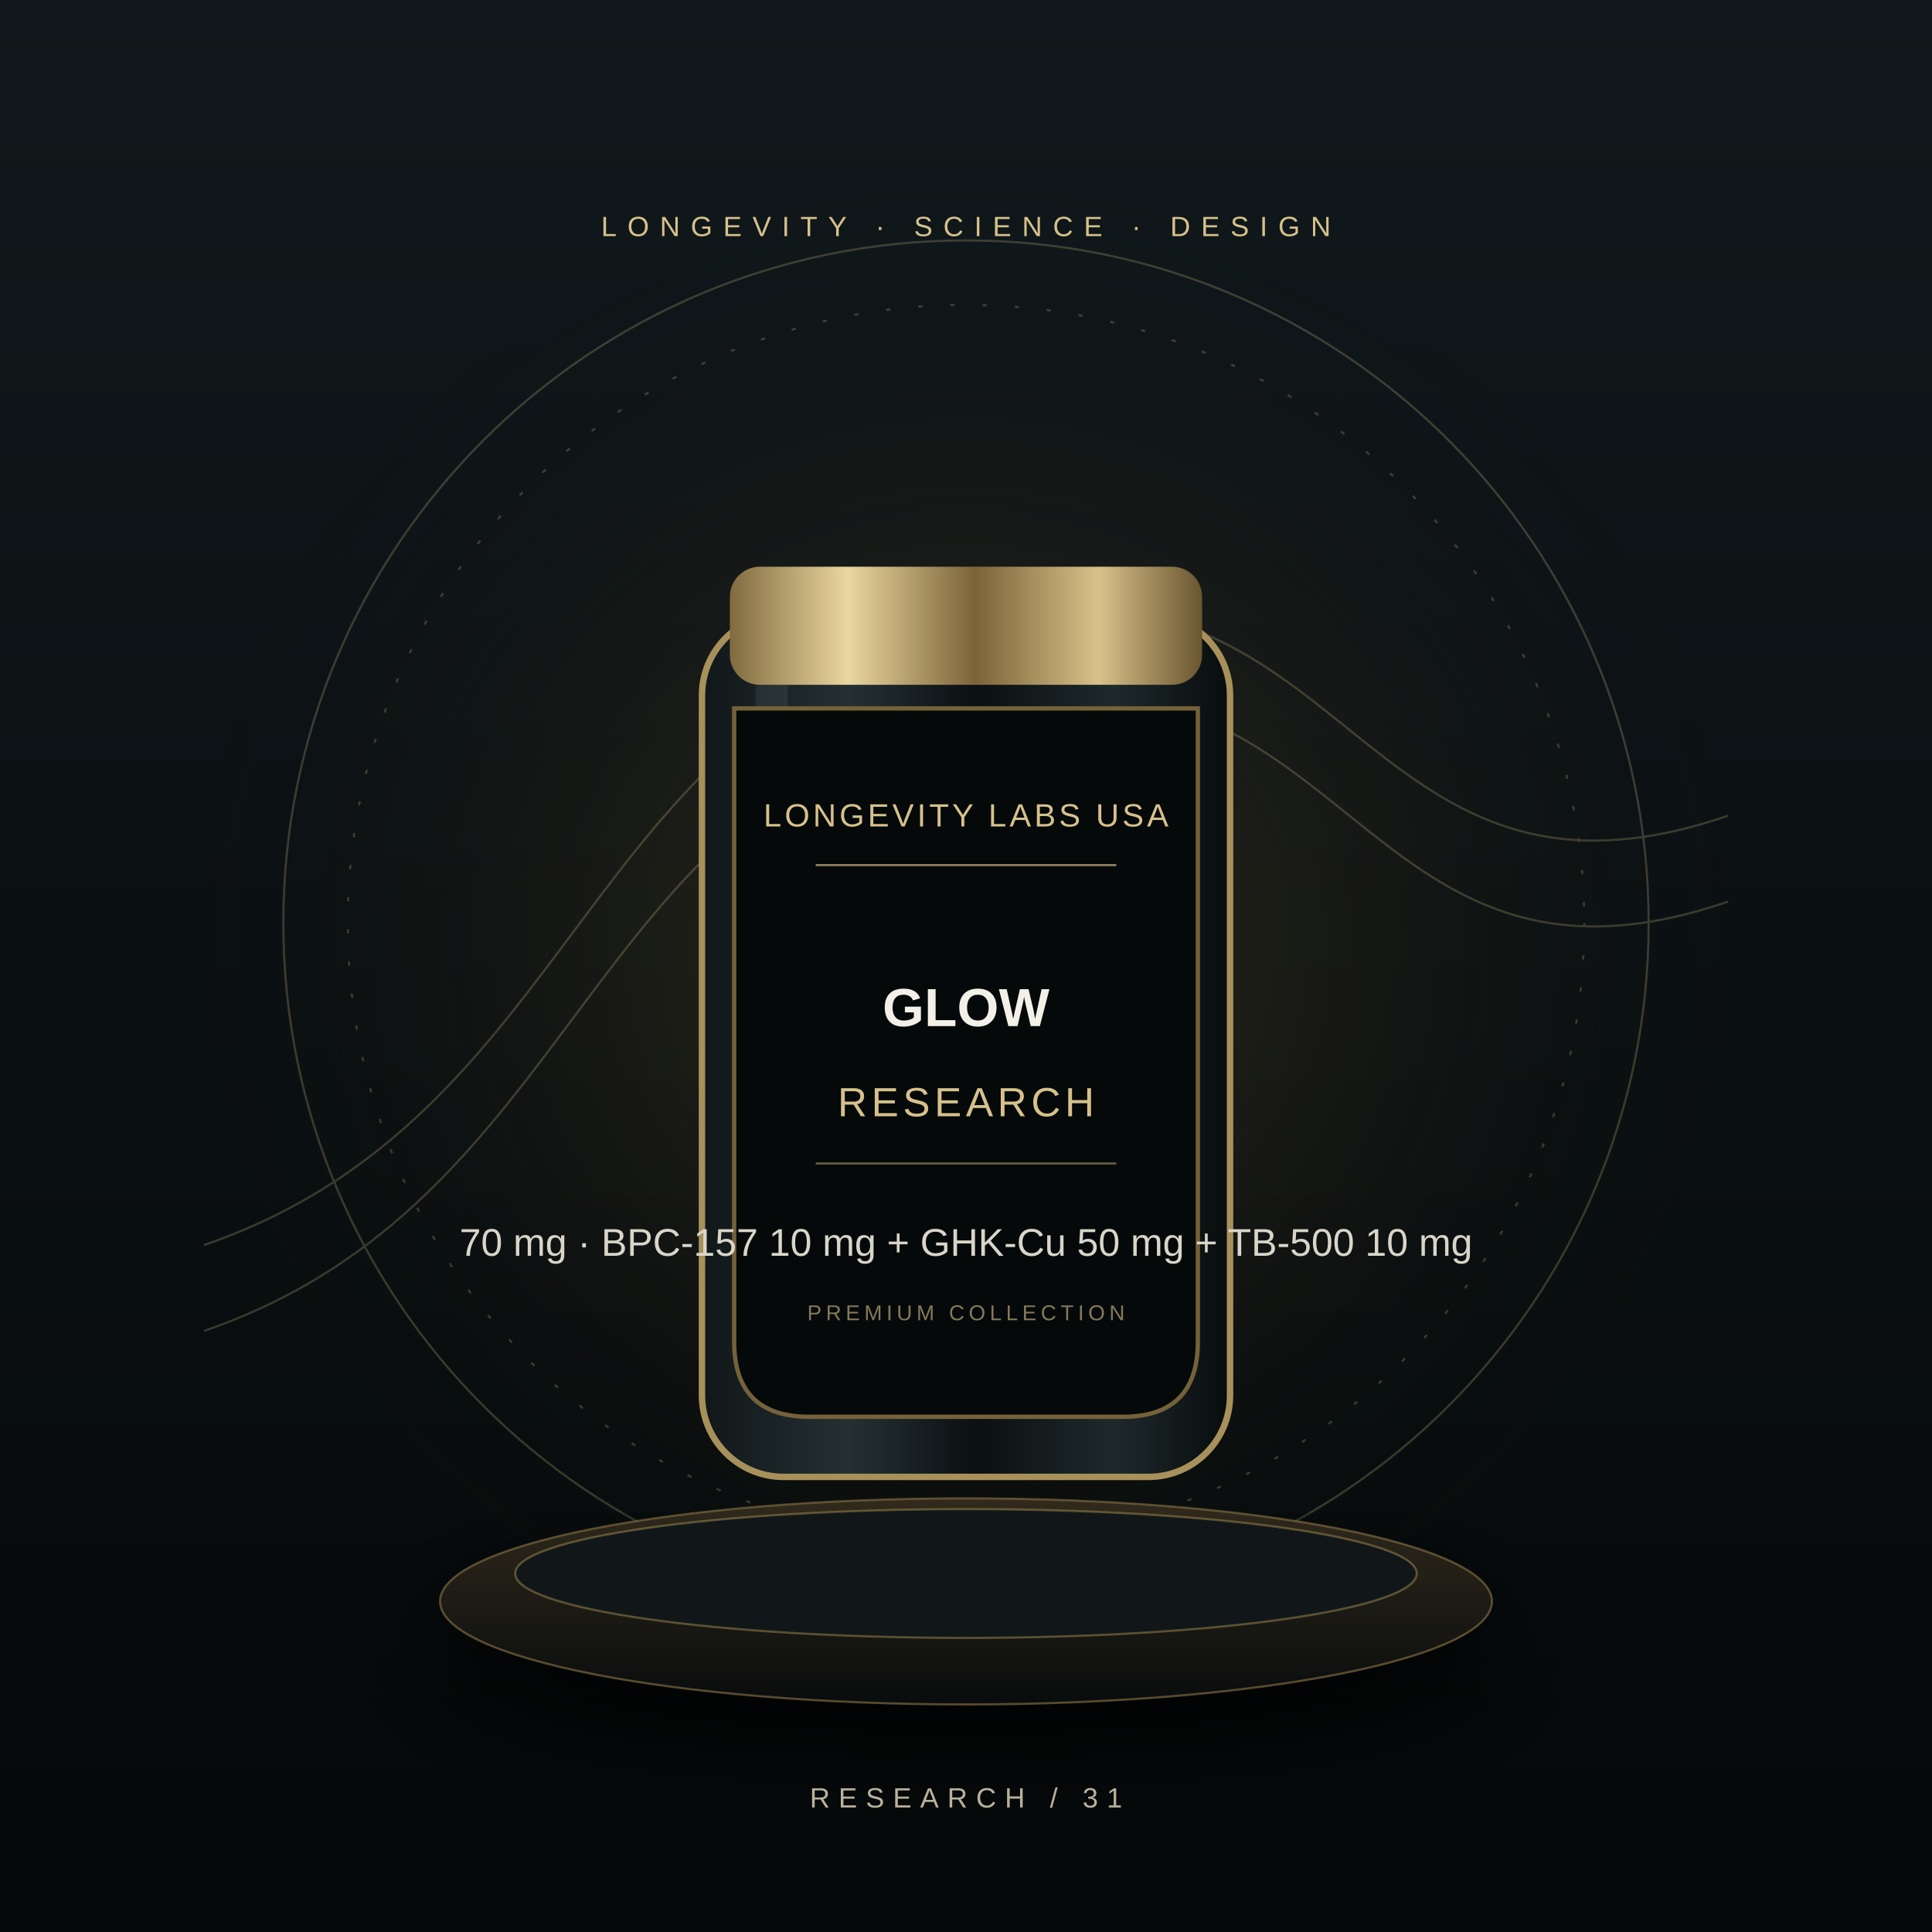
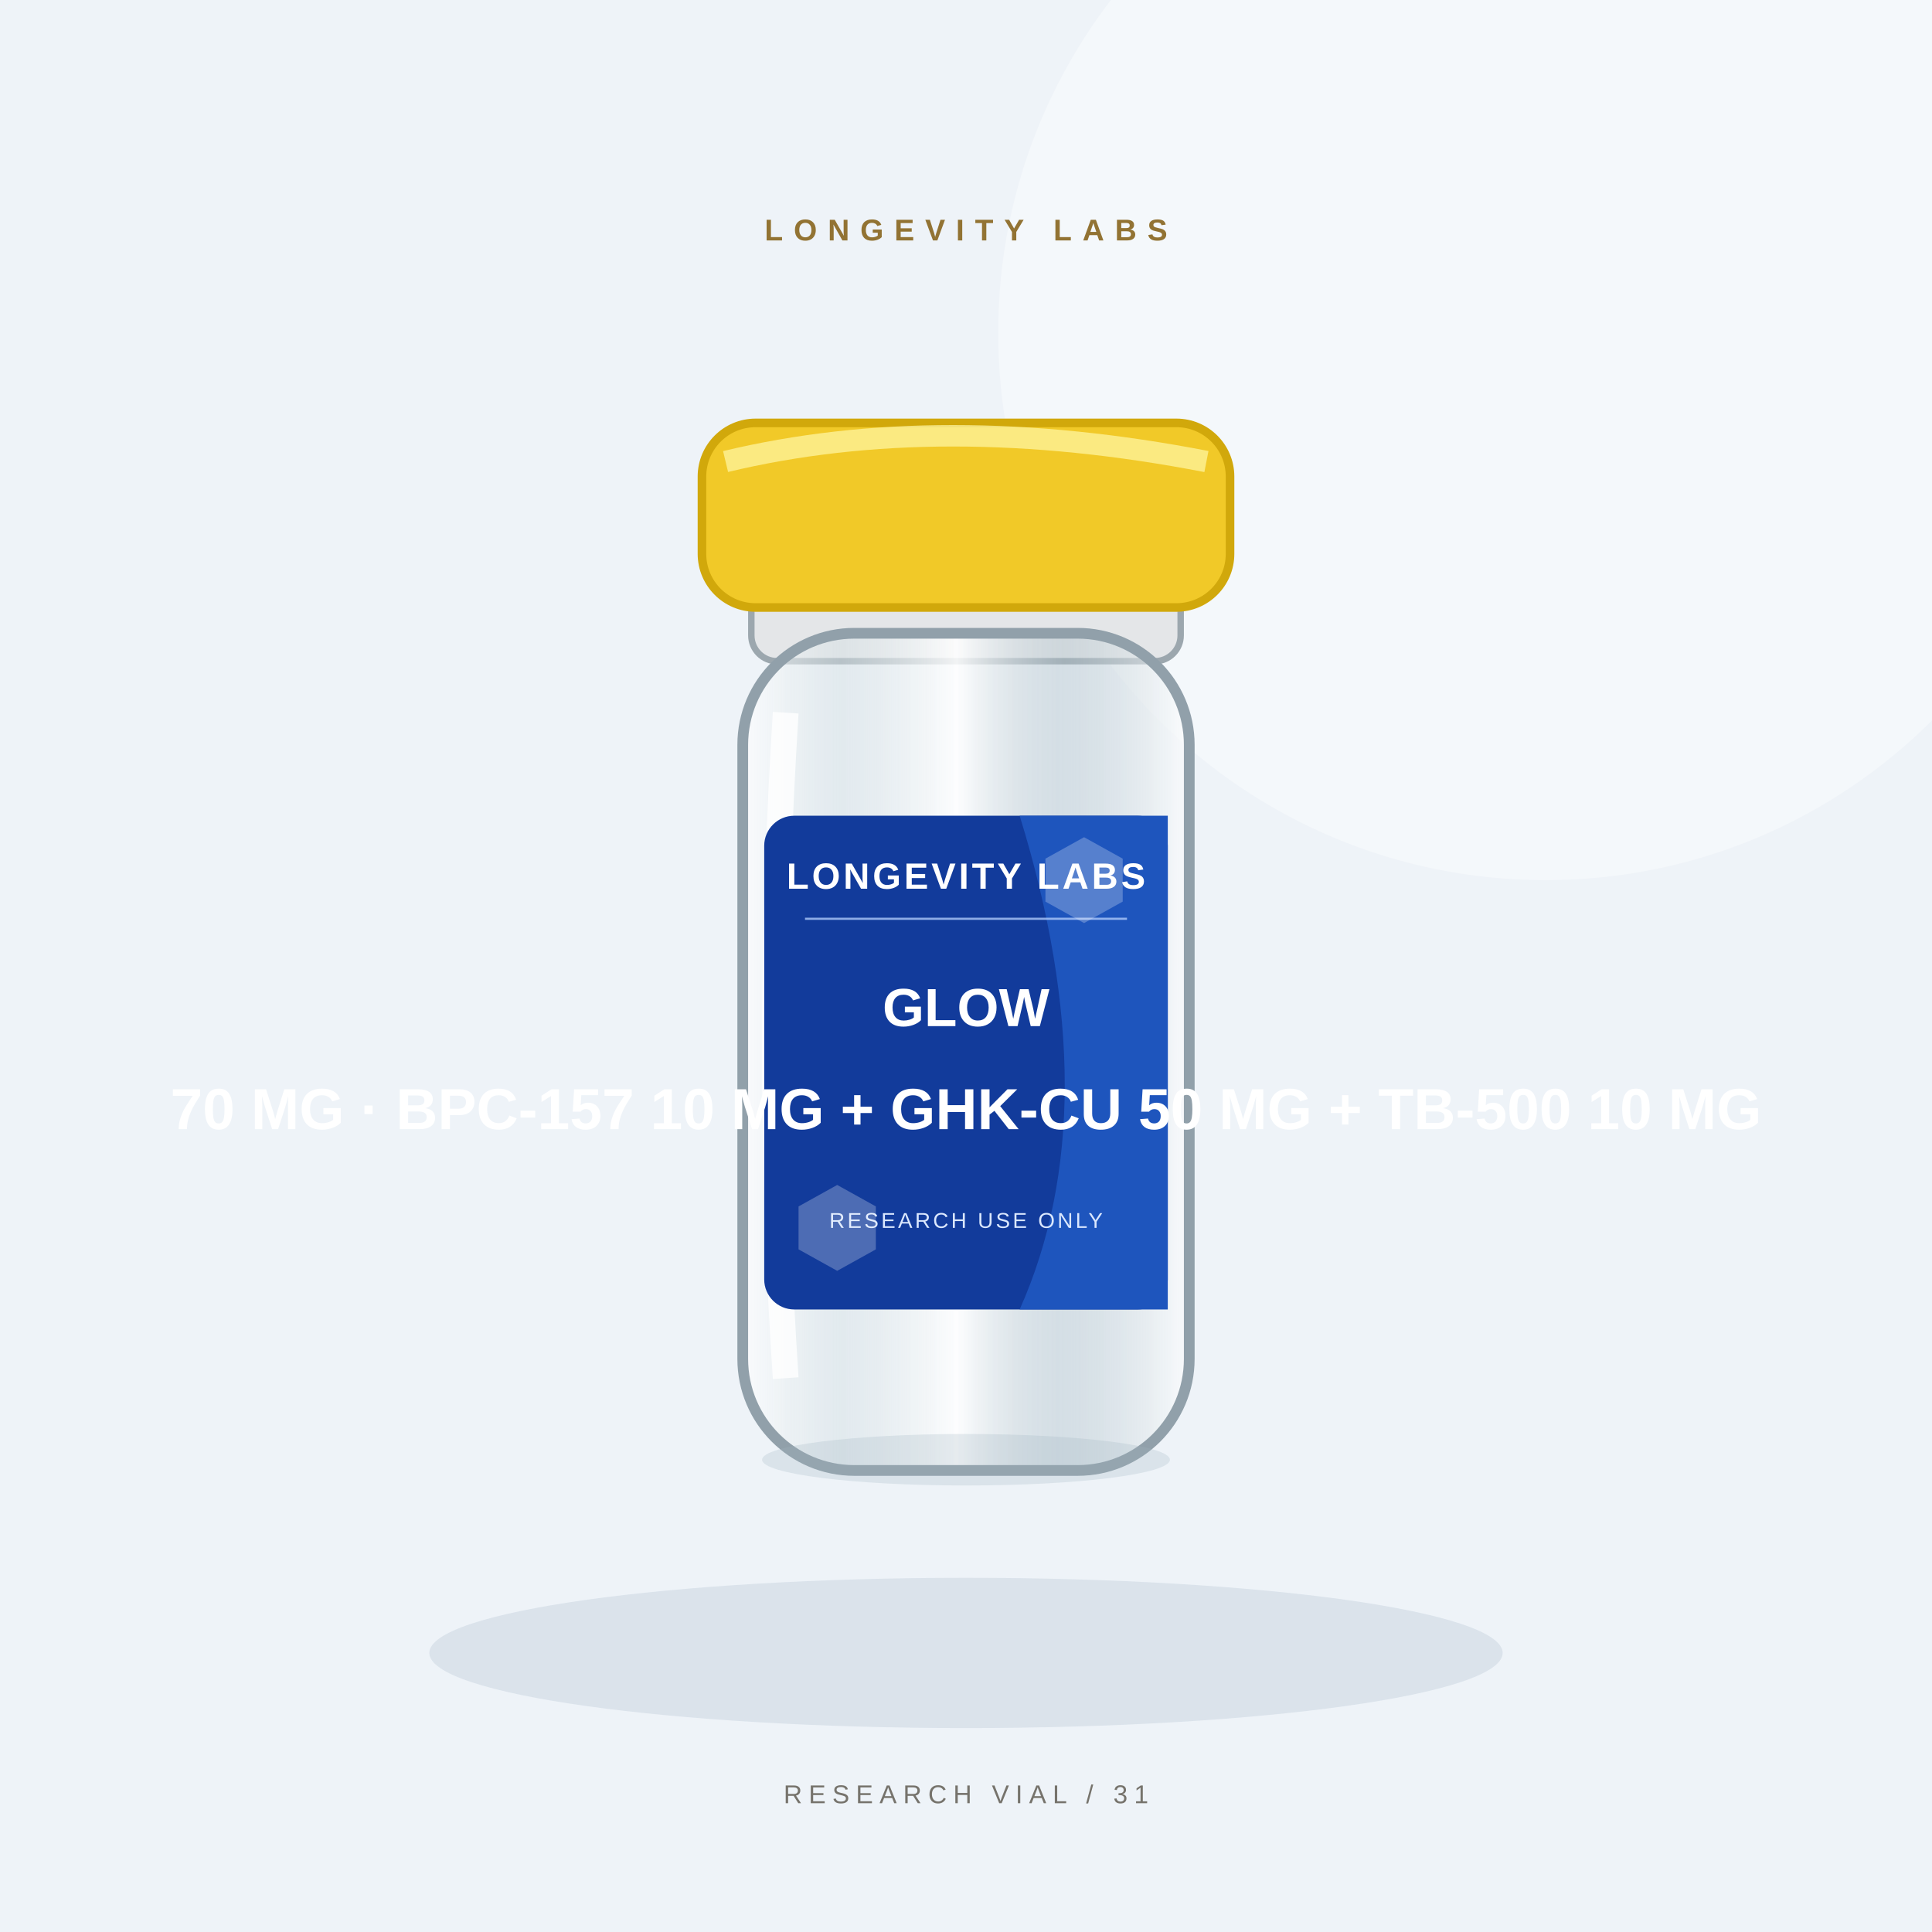
<svg xmlns="http://www.w3.org/2000/svg" width="900" height="900" viewBox="0 0 900 900" role="img" aria-labelledby="title desc">
  <defs>
-     <linearGradient id="bg" x2="0" y2="1">
-       <stop stop-color="#11191c" />
-       <stop offset="1" stop-color="#050809" />
+     <linearGradient id="clearGlass" x2="1">
+       <stop stop-color="#fff" stop-opacity=".72" />
+       <stop offset=".22" stop-color="#d5e0e4" stop-opacity=".48" />
+       <stop offset=".48" stop-color="#fff" stop-opacity=".86" />
+       <stop offset=".72" stop-color="#aec0c9" stop-opacity=".4" />
+       <stop offset="1" stop-color="#fff" stop-opacity=".72" />
    </linearGradient>
-     <radialGradient id="glow">
-       <stop stop-color="#6f5a2e" stop-opacity=".42" />
-       <stop offset="1" stop-color="#050809" stop-opacity="0" />
-     </radialGradient>
-     <linearGradient id="glass" x2="1">
-       <stop stop-color="#101719" />
-       <stop offset=".28" stop-color="#253033" />
-       <stop offset=".52" stop-color="#0b1012" />
-       <stop offset=".78" stop-color="#1e292b" />
-       <stop offset="1" stop-color="#080c0d" />
+     <linearGradient id="goldMetal" x2="1">
+       <stop stop-color="#8a713d" />
+       <stop offset=".25" stop-color="#f2d879" />
+       <stop offset=".53" stop-color="#b18d2e" />
+       <stop offset=".8" stop-color="#f5da77" />
+       <stop offset="1" stop-color="#96782b" />
    </linearGradient>
-     <linearGradient id="metal" x2="1">
-       <stop stop-color="#806a3e" />
-       <stop offset=".25" stop-color="#ead6a1" />
-       <stop offset=".52" stop-color="#7a6337" />
-       <stop offset=".78" stop-color="#d9c18a" />
-       <stop offset="1" stop-color="#685530" />
+     <linearGradient id="darkGlass" x2="1">
+       <stop stop-color="#080b0c" />
+       <stop offset=".26" stop-color="#25292a" />
+       <stop offset=".5" stop-color="#090b0b" />
+       <stop offset=".76" stop-color="#242727" />
+       <stop offset="1" stop-color="#080a0a" />
    </linearGradient>
-     <linearGradient id="floor" x2="0" y2="1">
-       <stop stop-color="#312a1c" />
-       <stop offset="1" stop-color="#090c0d" />
-     </linearGradient>
-     <filter id="blur">
-       <feGaussianBlur stdDeviation="25" />
-     </filter>
  </defs>
-   <rect width="900" height="900" fill="url(#bg)" />
-   <ellipse cx="450" cy="442" rx="380" ry="370" fill="url(#glow)" />
-   <g fill="none" stroke="#d6c18b" opacity=".24">
-     <circle cx="450" cy="430" r="318" />
-     <circle cx="450" cy="430" r="288" stroke-dasharray="2 13" />
-     <path d="M95 580C270 520 270 335 450 290s180 150 355 90" />
-     <path d="M95 620C270 560 270 375 450 330s180 150 355 90" />
+   <rect width="900" height="900" fill="#eef3f8" />
+   <ellipse cx="450" cy="770" rx="250" ry="35" fill="#a8b9ca" opacity=".28" />
+   <circle cx="720" cy="155" r="255" fill="#fff" opacity=".38" />
+   <g>
+     <g>
+       <rect x="350" y="246" width="200" height="62" rx="12" fill="#e4e6e8" stroke="#9ca7ae" stroke-width="3" />
+       <rect x="327" y="197" width="246" height="86" rx="25" fill="#f1c928" stroke="#d1a80b" stroke-width="4" />
+       <path d="M338 215q100-24 224 0" fill="none" stroke="#fff6a4" stroke-width="10" opacity=".72" />
+       <rect x="346" y="295" width="208" height="390" rx="52" fill="url(#clearGlass)" stroke="#91a0aa" stroke-width="5" />
+       <path d="M366 332q-10 160 0 310" fill="none" stroke="#fff" stroke-width="12" opacity=".8" />
+       <ellipse cx="450" cy="680" rx="95" ry="12" fill="#9eb4c0" opacity=".25" />
+       <rect x="356" y="380" width="188" height="230" rx="14" fill="#123b9b" />
+       <path d="M475 380h69v230h-69q42-94 0-230" fill="#1e55bd" />
+       <text x="450" y="414" text-anchor="middle" fill="#fff" font-family="Arial,sans-serif" font-size="17" font-weight="700" letter-spacing="1.4">LONGEVITY LABS</text>
+       <path d="M375 428h150" stroke="#b7d2ff" opacity=".75" />
+       <text x="450" y="478" text-anchor="middle" fill="#fff" font-family="Arial,sans-serif" font-size="25" font-weight="800">GLOW</text>
+       <text x="450" y="526" text-anchor="middle" fill="#fff" font-family="Arial,sans-serif" font-size="27" font-weight="800">70 MG · BPC-157 10 MG + GHK-CU 50 MG + TB-500 10 MG</text>
+       <text x="450" y="572" text-anchor="middle" fill="#dbe8ff" font-family="Arial,sans-serif" font-size="10" letter-spacing="1.2">RESEARCH USE ONLY</text>
+       <g fill="#fff" opacity=".25">
+         <path d="m505 390 18 10v20l-18 10-18-10v-20z" />
+         <path d="m390 552 18 10v20l-18 10-18-10v-20z" />
+       </g>
+     </g>
  </g>
-   <ellipse cx="450" cy="770" rx="255" ry="54" fill="#000" opacity=".8" filter="url(#blur)" />
-   <ellipse cx="450" cy="746" rx="245" ry="48" fill="url(#floor)" stroke="#7b673e" stroke-opacity=".7" />
-   <ellipse cx="450" cy="733" rx="210" ry="30" fill="#111719" stroke="#c6a75d" stroke-opacity=".4" />
-   <g>
-     <rect x="327" y="286" width="246" height="402" rx="38" fill="url(#glass)" stroke="#a7905a" stroke-width="3" />
-     <rect x="352" y="310" width="15" height="345" rx="7" fill="#fff" opacity=".07" />
-     <rect x="340" y="264" width="220" height="55" rx="14" fill="url(#metal)" />
-     <path d="M342 330h216v295q0 35-35 35H377q-35 0-35-35z" fill="#05090a" stroke="#75613a" stroke-width="2" />
-     <text x="450" y="385" text-anchor="middle" fill="#d6c18b" font-family="Arial,sans-serif" font-size="15" letter-spacing="1.5">LONGEVITY LABS USA</text>
-     <path d="M380 403h140" stroke="#d6c18b" opacity=".65" />
-     <text x="450" y="478" text-anchor="middle" fill="#f3f0e8" font-family="Arial,sans-serif" font-size="25" font-weight="700">GLOW</text>
-     <text x="450" y="520" text-anchor="middle" fill="#d6c18b" font-family="Arial,sans-serif" font-size="19" letter-spacing="2">RESEARCH</text>
-     <path d="M380 542h140" stroke="#d6c18b" opacity=".45" />
-     <text x="450" y="585" text-anchor="middle" fill="#d9d5c9" font-family="Arial,sans-serif" font-size="18">70 mg · BPC-157 10 mg + GHK-Cu 50 mg + TB-500 10 mg</text>
-     <text x="450" y="615" text-anchor="middle" fill="#857959" font-family="Arial,sans-serif" font-size="10" letter-spacing="2">PREMIUM COLLECTION</text>
-   </g>
-   <g text-anchor="middle" font-family="Arial,sans-serif">
-     <text x="450" y="110" fill="#d6c18b" font-size="13" letter-spacing="5">LONGEVITY · SCIENCE · DESIGN</text>
-     <text x="450" y="842" fill="#bbb29c" font-size="13" letter-spacing="4">RESEARCH / 31</text>
-   </g>
+   <text x="450" y="112" text-anchor="middle" fill="#927333" font-family="Arial,sans-serif" font-size="14" font-weight="700" letter-spacing="5">LONGEVITY LABS</text>
+   <text x="450" y="840" text-anchor="middle" fill="#76736c" font-family="Arial,sans-serif" font-size="12" letter-spacing="3">RESEARCH VIAL / 31</text>
</svg>
